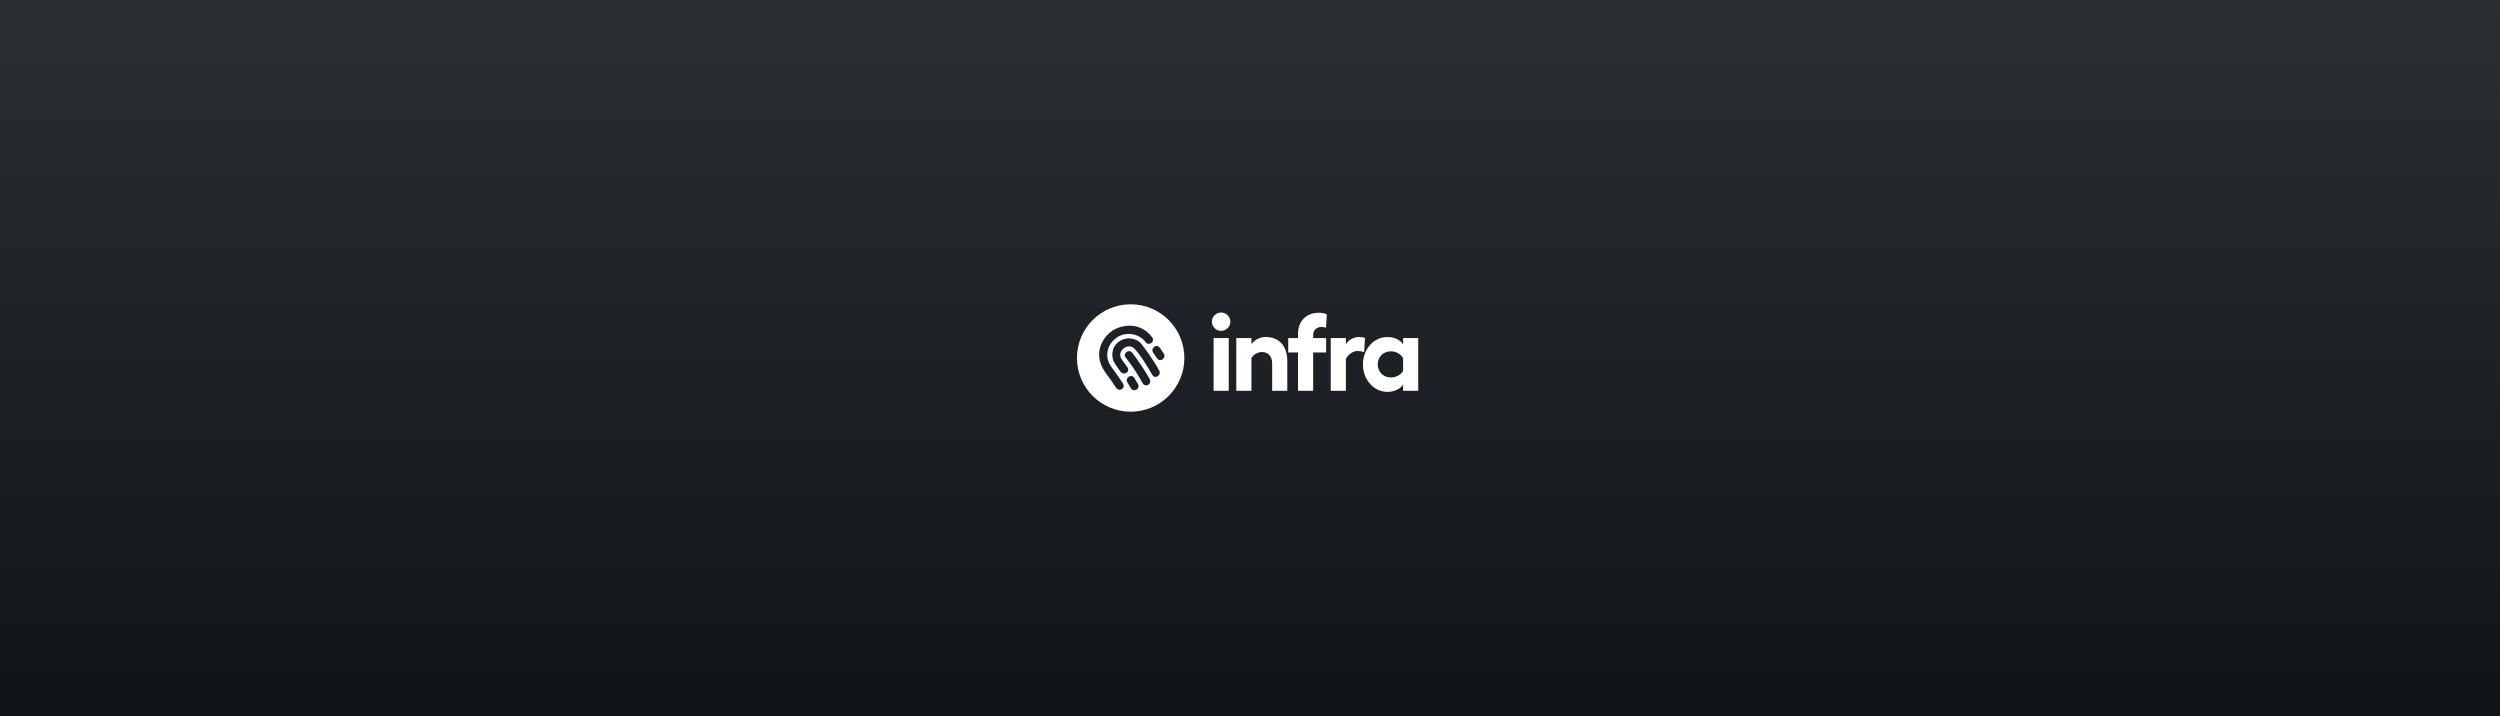
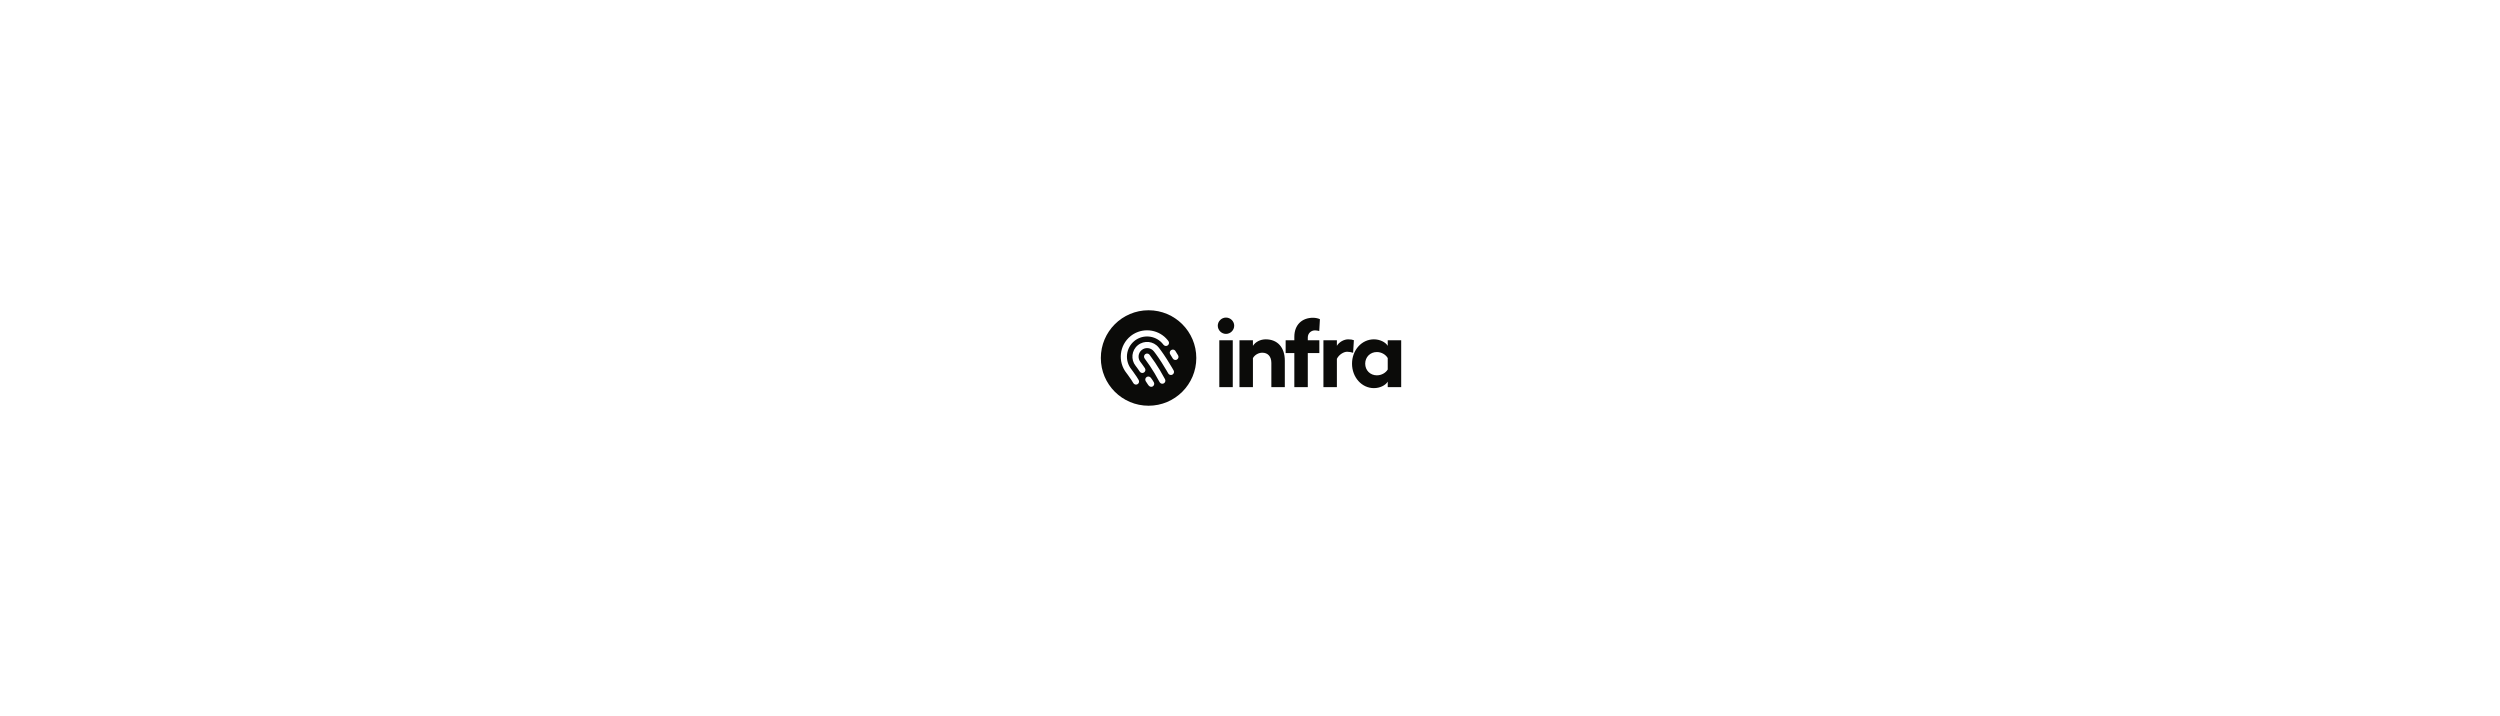
<svg xmlns="http://www.w3.org/2000/svg" width="838" height="240" viewBox="0 0 838 240" fill="none">
-   <rect width="838" height="240" fill="url(#paint0_linear)" />
-   <path fill-rule="evenodd" clip-rule="evenodd" d="M379 102C388.941 102 397 110.059 397 120C397 129.941 388.941 138 379 138C369.059 138 361 129.941 361 120C361 110.059 369.059 102 379 102ZM380.257 126.736C379.601 125.636 378.663 126.102 378.385 126.268C378.085 126.447 377.298 127.165 377.886 128.15C378.474 129.136 378.403 129.017 379.05 130.101C379.696 131.185 380.66 130.775 380.954 130.6C381.249 130.424 382.031 129.709 381.422 128.688C380.865 127.754 380.352 126.895 380.269 126.756L380.257 126.736ZM386.299 113.217C382.621 107.963 376.242 108.549 372.71 110.947C370.315 112.573 365.83 117.96 370.369 124.649C370.437 124.749 370.504 124.845 370.57 124.941L370.65 125.054C370.77 125.224 370.89 125.389 371.013 125.557L371.096 125.669C371.803 126.627 372.627 127.694 374.088 129.942C375.262 131.579 377.438 130.104 376.38 128.489C376.367 128.469 376.353 128.448 376.339 128.427L376.217 128.241C376.177 128.179 376.136 128.118 376.095 128.056L376.013 127.932C375.231 126.752 374.36 125.492 372.495 122.934C370.015 119.532 371.151 115.308 374.384 113.113C377.618 110.919 382.165 111.98 384.044 114.748C384.484 115.396 385.368 115.36 385.924 114.983C386.48 114.606 386.682 113.765 386.299 113.217ZM379.524 118.24C378.41 116.812 376.278 118.482 377.278 119.764C380.412 123.783 381.411 125.672 383.058 128.506C383.933 130.011 386.312 128.796 385.319 126.972C384.302 125.103 381.761 121.105 379.524 118.24ZM382.422 115.086C381.302 113.725 378.094 112.465 375.119 114.485C372.143 116.504 372.696 120.172 373.412 121.353C374.244 122.727 374.533 123.228 375.613 124.597C376.708 125.986 379.063 124.677 377.873 123.064C377.125 122.05 375.913 120.5 375.632 119.734C374.745 117.315 378.222 114.968 380.086 116.712C382.221 118.711 385.28 124.008 386.251 125.661C387.178 127.237 389.429 125.727 388.566 124.214C386.779 120.863 383.542 116.446 382.422 115.086ZM388.803 116.614C388.084 115.554 387.174 116.074 386.906 116.256C386.617 116.452 385.874 117.214 386.518 118.164C387.162 119.113 387.085 118.999 387.794 120.043C388.502 121.087 389.441 120.622 389.724 120.43C390.008 120.238 390.747 119.478 390.079 118.494C389.411 117.51 388.803 116.614 388.803 116.614Z" fill="white" />
-   <path d="M409.32 104.756C407.628 104.756 406.224 106.16 406.224 107.816C406.224 109.508 407.628 110.912 409.32 110.912C411.012 110.912 412.416 109.508 412.416 107.816C412.416 106.16 411.012 104.756 409.32 104.756ZM406.8 113.324V131H411.876V113.324H406.8ZM424.304 112.964C422.324 112.964 420.452 113.9 419.48 115.412V113.324H414.404V131H419.48V120.02C420.2 118.796 421.604 118.004 423.008 118.004C425.096 118.004 426.428 119.408 426.428 121.856V131H431.504V120.992C431.504 116.024 428.768 112.964 424.304 112.964ZM440.168 112.28C440.168 110.66 441.428 109.58 442.904 109.58C443.408 109.58 444.128 109.724 444.488 109.832L444.74 105.368C444.092 105.044 443.084 104.828 442.148 104.828C438.008 104.828 435.092 107.456 435.092 112.028V113.324H431.816V118.148H435.092V131H440.168V118.148H444.524V113.324H440.168V112.28ZM455.388 112.964C453.912 112.964 452.004 113.9 451.14 115.412V113.324H446.064V131H451.14V120.308C452.004 118.58 453.84 117.644 454.992 117.644C455.712 117.644 456.576 117.788 457.26 118.04L457.548 113.288C457.008 113.072 456.288 112.964 455.388 112.964ZM470.313 113.324V115.412C469.449 113.972 467.289 112.964 465.093 112.964C460.485 112.964 456.849 117.032 456.849 122.144C456.849 127.256 460.485 131.36 465.093 131.36C467.325 131.36 469.449 130.352 470.313 128.912V131H475.389V113.324H470.313ZM466.209 126.536C463.725 126.536 461.817 124.664 461.817 122.144C461.817 119.624 463.725 117.752 466.209 117.752C467.973 117.752 469.557 118.724 470.313 120.02V124.34C469.557 125.6 467.973 126.536 466.209 126.536Z" fill="white" />
-   <defs>
-     <linearGradient id="paint0_linear" x1="419" y1="0" x2="419" y2="240" gradientUnits="userSpaceOnUse">
-       <stop stop-color="#2A2F34" />
-       <stop offset="1" stop-color="#101419" />
-     </linearGradient>
-   </defs>
+   <rect width="838" height="240" fill="white" />
+   <path d="M410.951 106.45C409.447 106.45 408.199 107.698 408.199 109.17C408.199 110.674 409.447 111.922 410.951 111.922C412.455 111.922 413.703 110.674 413.703 109.17C413.703 107.698 412.455 106.45 410.951 106.45ZM408.711 114.066V129.778H413.223V114.066H408.711Z" fill="#0B0B09" />
+   <path d="M424.27 113.746C422.51 113.746 420.846 114.578 419.982 115.922V114.066H415.47V129.778H419.982V120.018C420.622 118.93 421.87 118.226 423.118 118.226C424.974 118.226 426.158 119.474 426.158 121.65V129.778H430.67V120.882C430.67 116.466 428.238 113.746 424.27 113.746Z" fill="#0B0B09" />
+   <path d="M438.372 113.138C438.372 111.698 439.492 110.738 440.804 110.738C441.252 110.738 441.892 110.866 442.212 110.962L442.436 106.994C441.86 106.706 440.964 106.514 440.132 106.514C436.452 106.514 433.86 108.85 433.86 112.914V114.066H430.948V118.354H433.86V129.778H438.372V118.354H442.244V114.066H438.372V113.138Z" fill="#0B0B09" />
+   <path d="M451.9 113.746C450.588 113.746 448.892 114.578 448.124 115.922V114.066H443.612V129.778H448.124V120.274C448.892 118.738 450.524 117.906 451.548 117.906C452.188 117.906 452.956 118.034 453.564 118.258L453.82 114.034C453.34 113.842 452.7 113.746 451.9 113.746Z" fill="#0B0B09" />
+   <path d="M465.167 114.066V115.922C464.399 114.642 462.479 113.746 460.527 113.746C456.431 113.746 453.199 117.362 453.199 121.906C453.199 126.45 456.431 130.098 460.527 130.098C462.511 130.098 464.399 129.202 465.167 127.922V129.778H469.679V114.066H465.167ZM461.519 125.81C459.311 125.81 457.615 124.146 457.615 121.906C457.615 119.666 459.311 118.002 461.519 118.002C463.087 118.002 464.495 118.866 465.167 120.018V123.858C464.495 124.978 463.087 125.81 461.519 125.81Z" fill="#0B0B09" />
+   <path fill-rule="evenodd" clip-rule="evenodd" d="M384.999 104C393.836 104 401 111.163 401 120C401 128.837 393.836 136 384.999 136C376.164 136 369 128.837 369 120C369 111.163 376.164 104 384.999 104ZM385.826 126.717C385.511 126.248 384.909 126.053 384.414 126.339C383.918 126.62 383.741 127.262 384.036 127.75C384.321 128.222 384.518 128.509 384.705 128.777L384.826 128.948C384.866 129.006 384.906 129.064 384.948 129.124C385.268 129.586 385.837 129.825 386.343 129.56C386.359 129.552 386.375 129.543 386.391 129.533C386.86 129.256 387.035 128.654 386.779 128.166C386.4 127.445 386.314 127.445 385.826 126.717ZM384.54 110.718C384.021 110.717 383.5 110.759 382.991 110.847C382.473 110.934 381.962 111.07 381.471 111.251C380.966 111.434 380.477 111.665 380.017 111.938C379.971 111.965 379.925 111.992 379.879 112.021C379.835 112.05 379.79 112.078 379.744 112.107L379.611 112.194C379.566 112.222 379.522 112.253 379.481 112.283C379.436 112.315 379.393 112.345 379.351 112.375C379.308 112.407 379.263 112.438 379.222 112.47C379.178 112.502 379.135 112.535 379.095 112.565C379.052 112.599 379.011 112.632 378.968 112.667C378.503 113.041 378.075 113.463 377.699 113.92C377.329 114.368 377.004 114.853 376.731 115.363C376.463 115.863 376.242 116.393 376.074 116.939C375.909 117.476 375.793 118.035 375.733 118.595C375.671 119.159 375.663 119.727 375.71 120.288C375.756 120.856 375.858 121.42 376.013 121.967C376.171 122.523 376.385 123.065 376.648 123.579C376.918 124.106 377.243 124.609 377.615 125.071C377.626 125.084 377.673 125.146 377.754 125.254C377.849 125.379 377.984 125.563 378.154 125.799C378.327 126.039 378.533 126.333 378.765 126.678C379.024 127.061 378.979 126.943 379.236 127.35C379.541 127.831 379.601 127.918 379.893 128.413C380.184 128.905 380.815 129.068 381.309 128.779C381.309 128.779 381.309 128.779 381.31 128.778C381.801 128.487 381.964 127.856 381.674 127.366C381.372 126.85 381.299 126.744 380.982 126.244C380.714 125.82 380.747 125.92 380.477 125.522C380.231 125.158 380.015 124.849 379.835 124.597C379.654 124.343 379.508 124.146 379.406 124.011C379.295 123.863 379.232 123.786 379.228 123.779C378.943 123.424 378.692 123.04 378.486 122.635C378.284 122.243 378.121 121.829 378.002 121.404C377.883 120.987 377.805 120.553 377.77 120.119C377.734 119.687 377.74 119.251 377.786 118.819C377.834 118.389 377.921 117.96 378.049 117.545C378.176 117.127 378.346 116.721 378.552 116.339C378.762 115.948 379.009 115.579 379.292 115.236C379.581 114.885 379.908 114.563 380.265 114.276C380.295 114.25 380.326 114.225 380.361 114.198C380.393 114.173 380.425 114.149 380.458 114.125C380.49 114.1 380.523 114.076 380.558 114.052C380.591 114.028 380.623 114.004 380.66 113.979C380.693 113.957 380.726 113.935 380.758 113.912L381.069 113.717C381.421 113.508 381.794 113.332 382.178 113.192C382.554 113.054 382.945 112.951 383.341 112.883C383.73 112.816 384.13 112.783 384.528 112.784C384.924 112.787 385.322 112.824 385.712 112.894C386.103 112.964 386.488 113.068 386.859 113.205C387.234 113.341 387.597 113.511 387.938 113.709C388.286 113.912 388.616 114.146 388.921 114.404C389.233 114.671 389.521 114.966 389.778 115.285C389.803 115.314 389.879 115.412 390.005 115.572C390.354 116.025 391.004 116.105 391.455 115.758C391.906 115.409 391.988 114.76 391.639 114.309C391.499 114.128 391.412 114.019 391.385 113.985C391.049 113.57 390.669 113.181 390.262 112.833C389.863 112.494 389.432 112.188 388.978 111.923C388.53 111.664 388.056 111.442 387.569 111.264C387.086 111.088 386.585 110.951 386.079 110.859C385.573 110.769 385.054 110.721 384.54 110.718ZM385.333 118.92C384.992 118.463 384.343 118.369 383.887 118.712C383.43 119.054 383.338 119.702 383.681 120.159C384.295 120.981 384.903 121.838 385.484 122.706C386.01 123.496 386.529 124.312 387.023 125.134C387.478 125.89 388.292 127.349 388.699 128.095C388.972 128.596 389.6 128.782 390.1 128.509C390.111 128.502 390.122 128.496 390.133 128.49C390.609 128.207 390.781 127.598 390.512 127.106C390.085 126.322 389.27 124.861 388.794 124.069C388.283 123.22 387.746 122.374 387.201 121.557C386.599 120.657 385.971 119.77 385.333 118.92ZM385.037 114.637C384.722 114.605 384.404 114.602 384.092 114.629C383.775 114.656 383.459 114.713 383.155 114.802C382.844 114.891 382.541 115.012 382.253 115.159C381.958 115.312 381.677 115.496 381.417 115.705C381.157 115.913 380.919 116.149 380.708 116.405C380.501 116.656 380.319 116.927 380.165 117.213C380.016 117.492 379.894 117.789 379.8 118.092C379.706 118.393 379.643 118.704 379.608 119.018C379.575 119.333 379.572 119.65 379.599 119.964C379.624 120.28 379.683 120.597 379.768 120.902C379.857 121.213 379.978 121.518 380.125 121.805C380.278 122.1 380.46 122.381 380.668 122.64C380.674 122.647 380.735 122.724 380.841 122.863C380.955 123.014 381.119 123.233 381.322 123.517C381.56 123.847 381.806 124.203 382.052 124.568C382.371 125.04 383.015 125.167 383.486 124.847C383.959 124.528 384.085 123.887 383.766 123.412C383.507 123.03 383.25 122.659 383.001 122.313C382.783 122.01 382.609 121.775 382.487 121.614C382.36 121.446 382.287 121.357 382.28 121.348C382.158 121.196 382.05 121.03 381.963 120.859C381.877 120.692 381.807 120.516 381.757 120.335C381.706 120.159 381.673 119.975 381.657 119.791C381.642 119.609 381.644 119.421 381.663 119.241C381.684 119.056 381.72 118.876 381.774 118.699C381.828 118.522 381.901 118.35 381.987 118.188C382.076 118.023 382.18 117.866 382.301 117.722C382.423 117.573 382.563 117.435 382.714 117.314C382.866 117.19 383.031 117.084 383.202 116.995C383.369 116.909 383.543 116.84 383.724 116.787C383.9 116.737 384.085 116.703 384.269 116.687C384.451 116.671 384.637 116.673 384.819 116.694C385.002 116.711 385.183 116.749 385.357 116.802C385.535 116.857 385.706 116.929 385.868 117.014C386.033 117.101 386.19 117.208 386.335 117.327C386.484 117.449 386.622 117.589 386.742 117.738C386.768 117.768 386.85 117.871 386.984 118.046C387.12 118.223 387.309 118.474 387.541 118.791C387.809 119.161 388.085 119.552 388.359 119.953C388.704 120.458 389.048 120.98 389.383 121.505C389.78 122.129 390.175 122.774 390.554 123.42C390.987 124.157 391.179 124.401 391.586 125.158C391.855 125.661 392.48 125.851 392.983 125.582C392.996 125.574 393.01 125.566 393.023 125.559C393.496 125.278 393.669 124.672 393.407 124.184C392.99 123.401 392.782 123.135 392.336 122.375C391.943 121.705 391.536 121.04 391.125 120.396C390.779 119.851 390.422 119.31 390.065 118.788C389.78 118.369 389.492 117.962 389.212 117.576C388.967 117.24 388.766 116.973 388.621 116.786C388.472 116.591 388.379 116.475 388.35 116.44C388.14 116.18 387.904 115.942 387.649 115.732C387.399 115.526 387.128 115.345 386.841 115.191C386.562 115.042 386.265 114.92 385.962 114.826C385.66 114.734 385.349 114.67 385.037 114.637ZM393.136 117.186C392.942 117.186 392.744 117.241 392.567 117.356C392.087 117.667 391.954 118.308 392.267 118.785C392.641 119.36 392.749 119.561 393.116 120.164C393.311 120.487 393.656 120.664 394.008 120.661L394.061 120.659C394.22 120.65 394.379 120.603 394.525 120.517C394.528 120.515 394.531 120.513 394.536 120.51C395.023 120.215 395.179 119.579 394.882 119.092C394.503 118.468 394.384 118.249 393.996 117.656C393.809 117.369 393.506 117.205 393.189 117.188L393.136 117.186Z" fill="#0B0B09" />
</svg>
